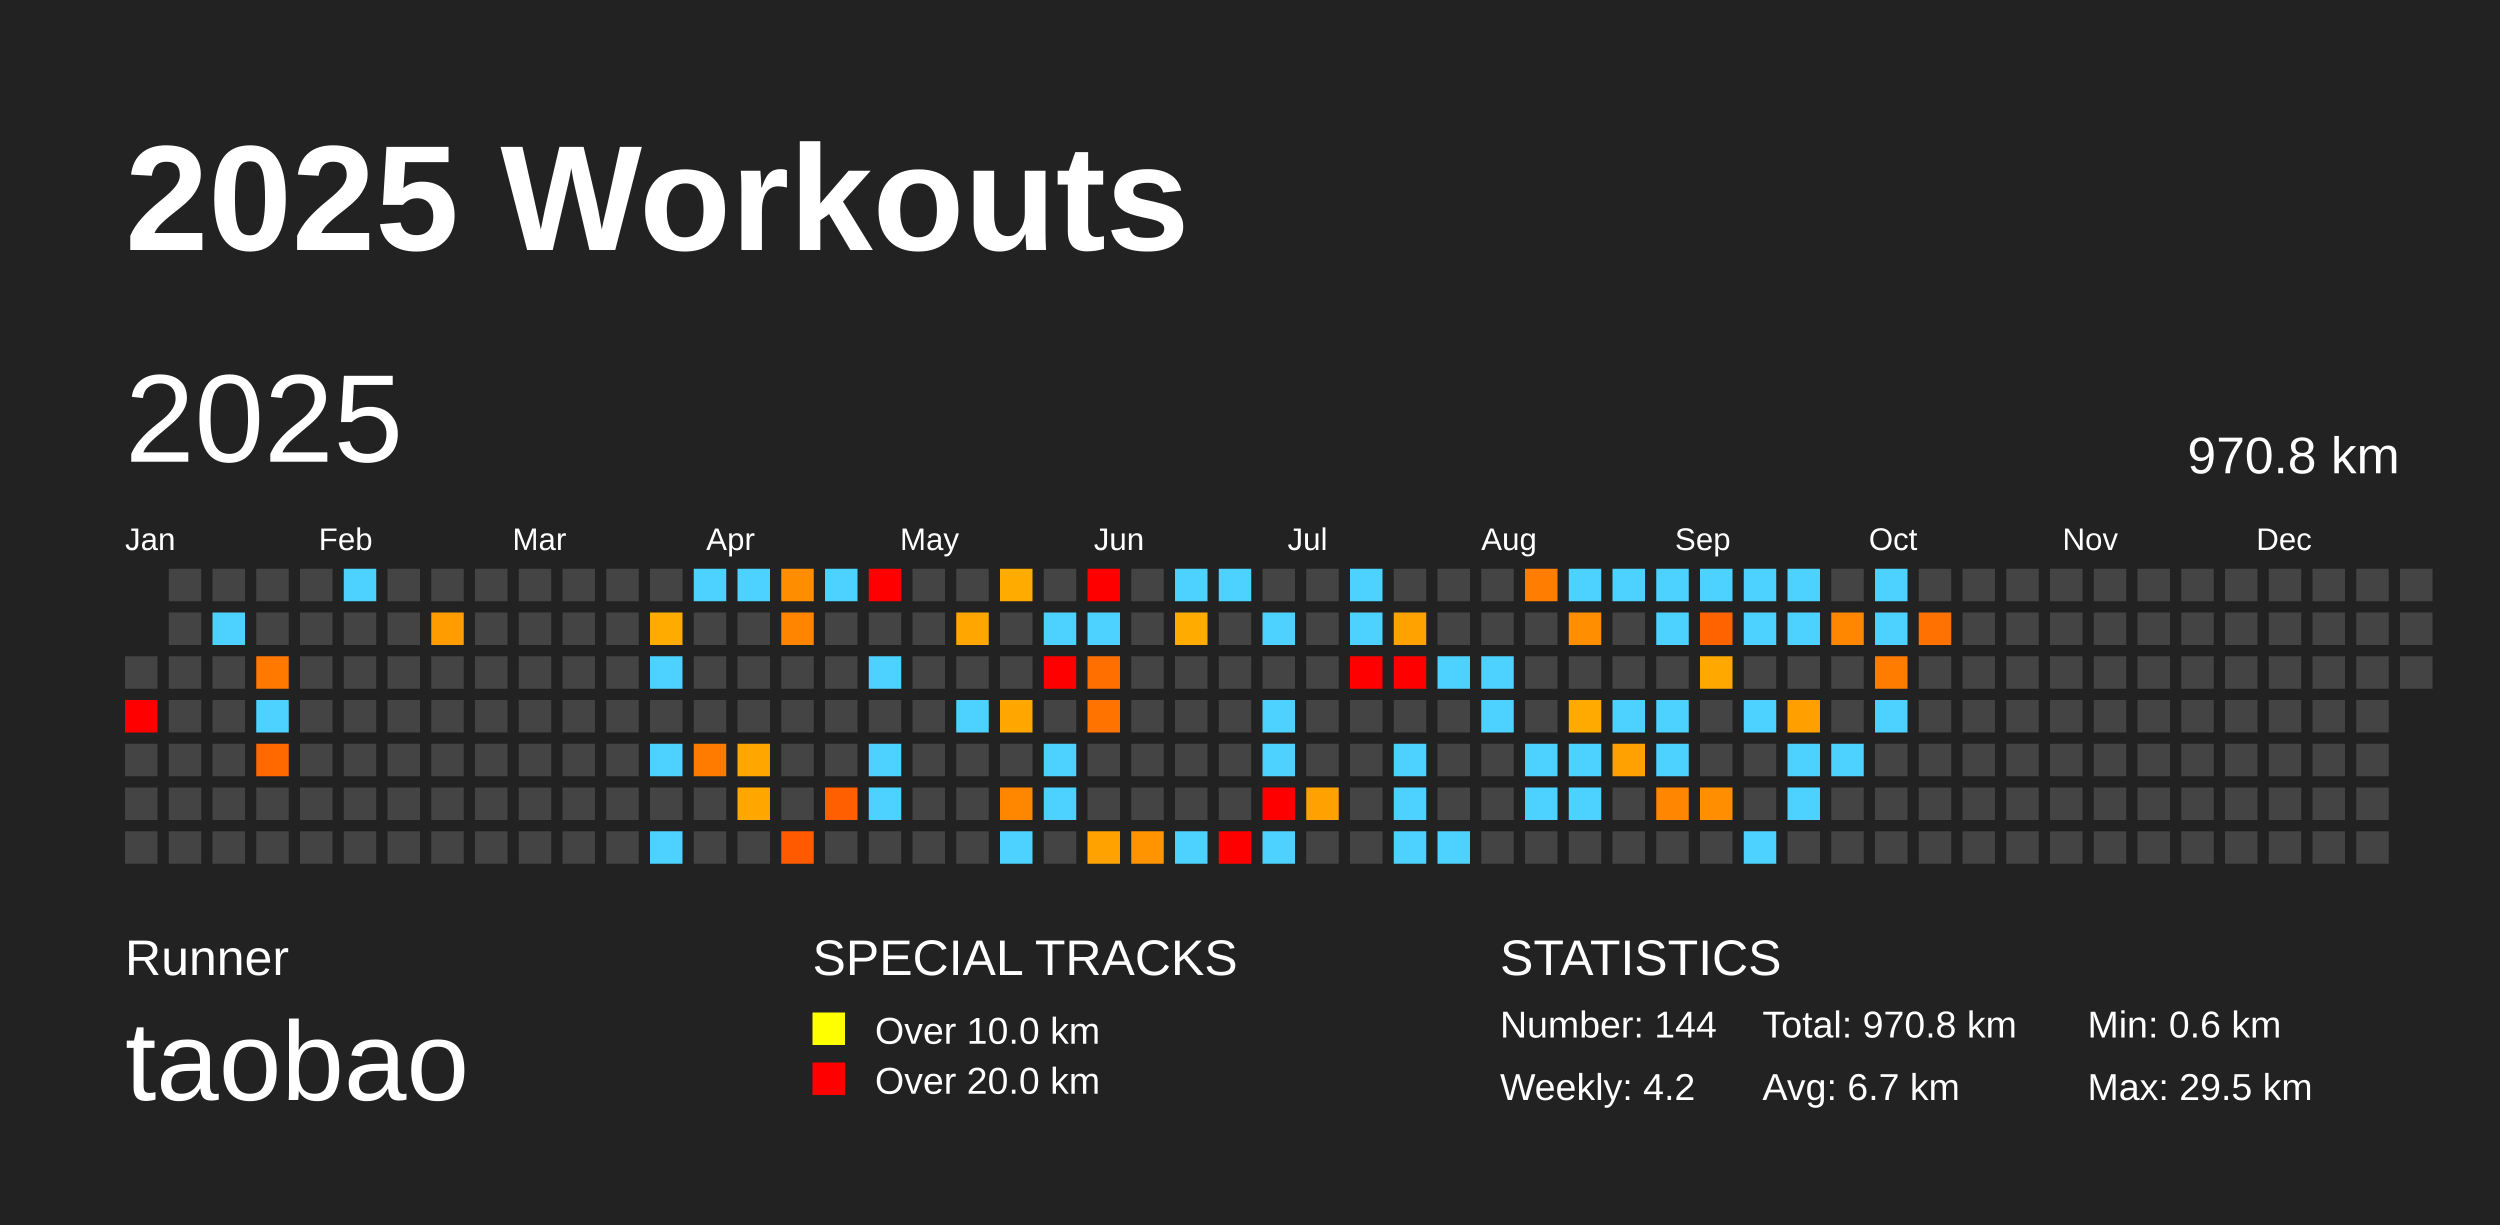
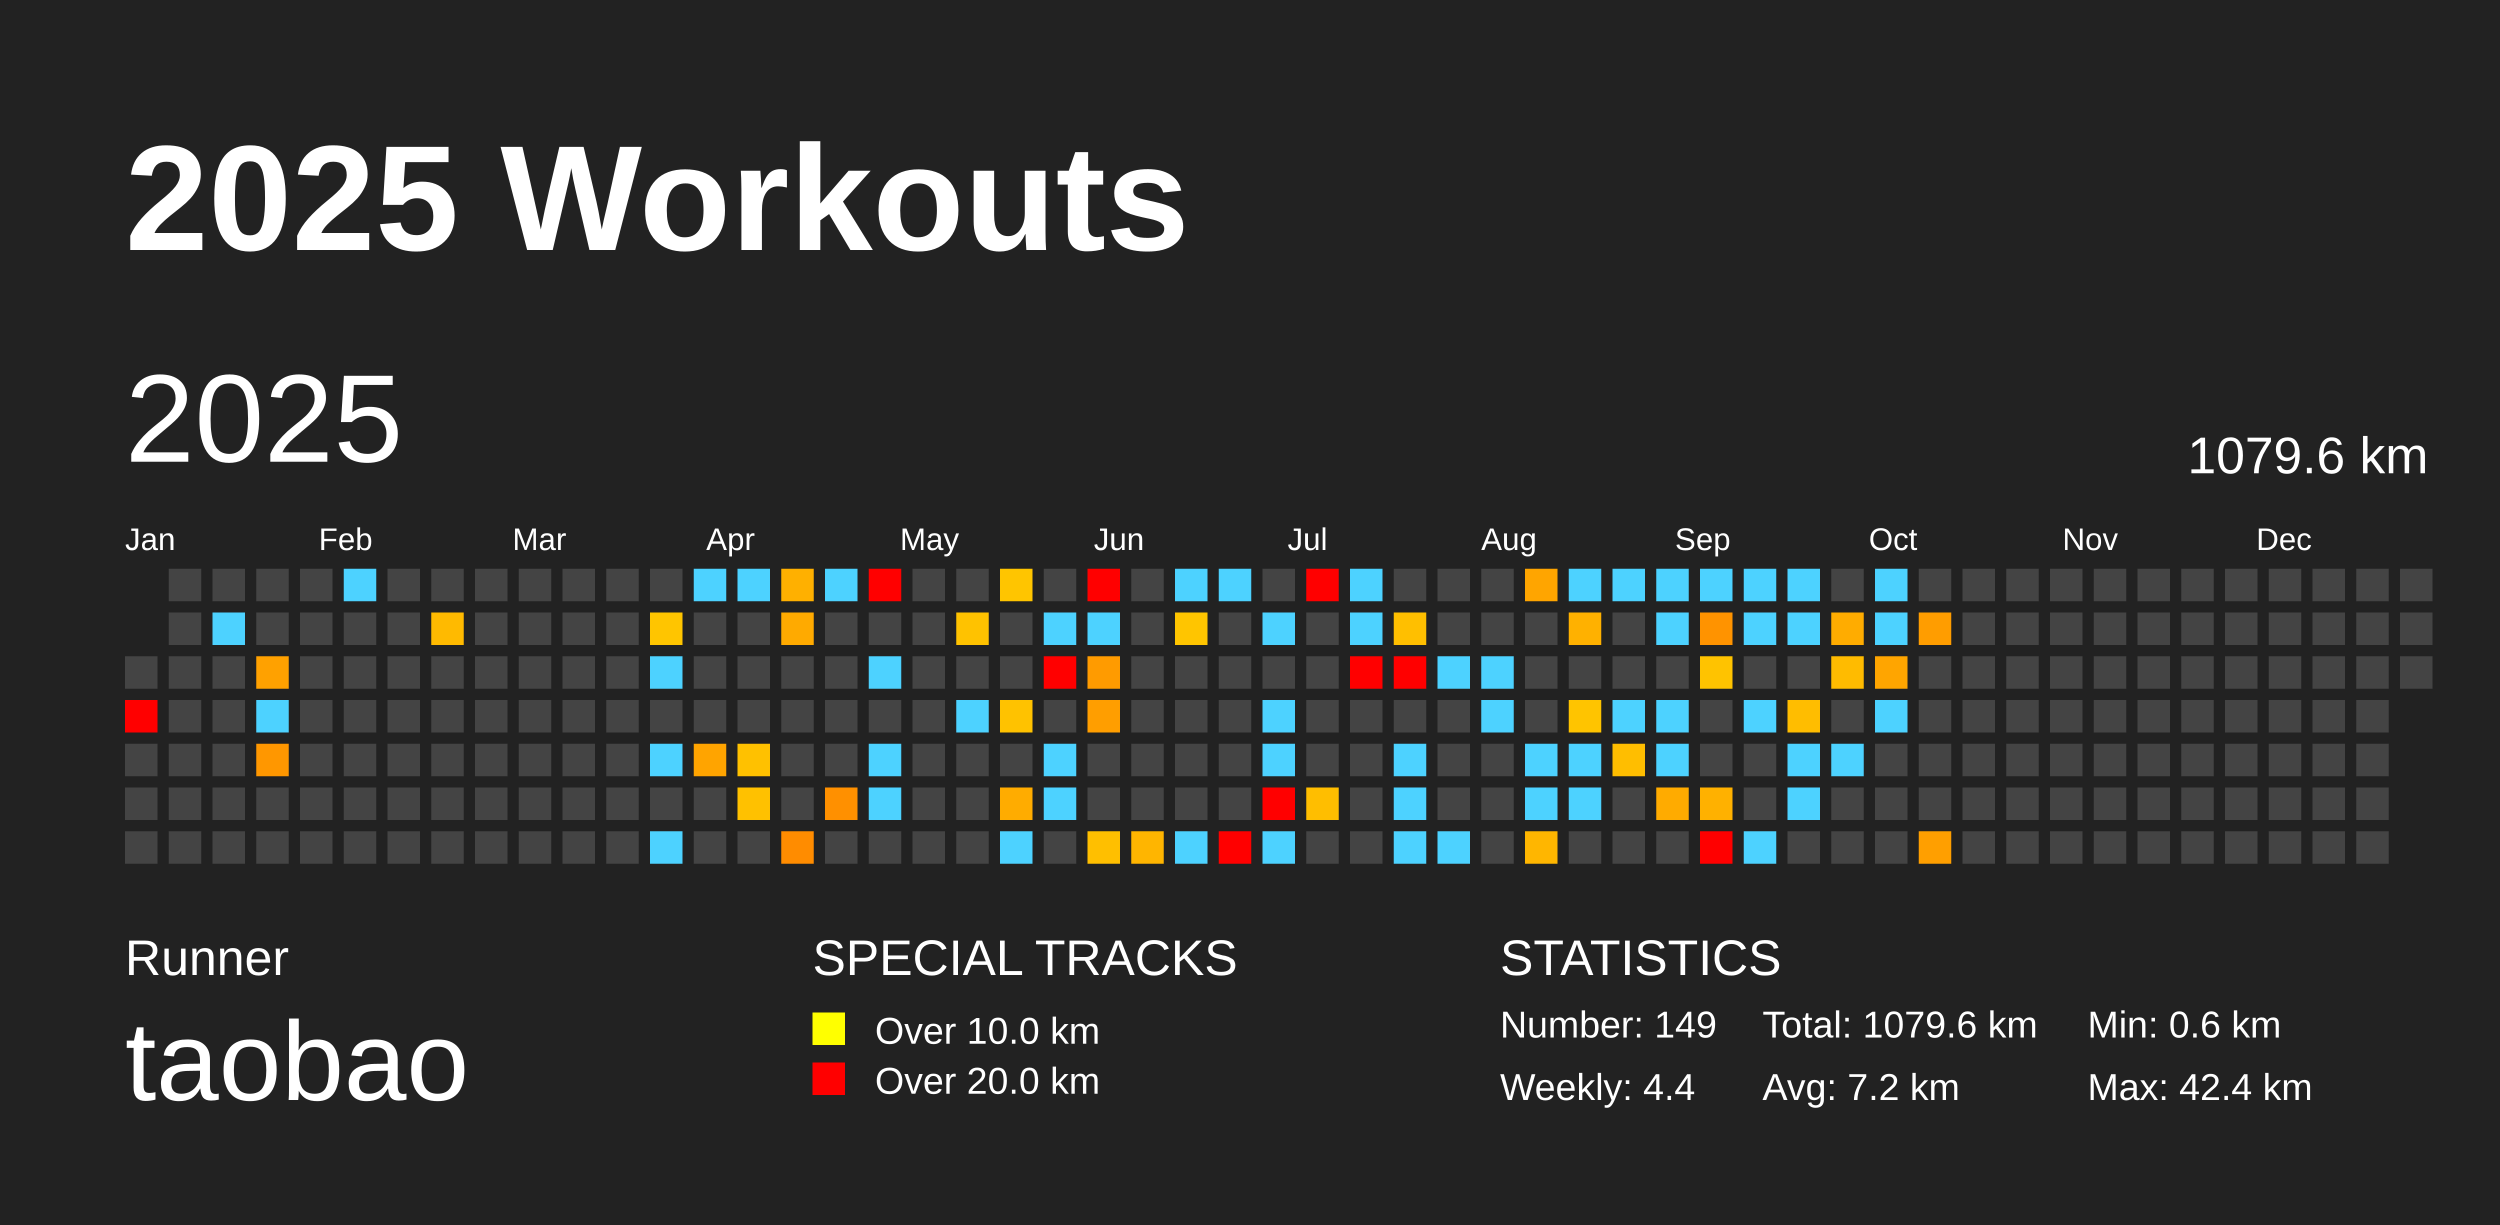
<svg xmlns="http://www.w3.org/2000/svg" baseProfile="full" height="98mm" version="1.1" viewBox="0,0,200,98" width="200mm">
  <defs />
  <rect fill="#222222" height="98" width="200" x="0" y="0" />
  <text fill="#FFFFFF" style="font-size:12px; font-family:Arial; font-weight:bold;" x="10" y="20">2025 Workouts</text>
  <text fill="#FFFFFF" style="font-size:4px; font-family:Arial" x="10" y="78">Runner</text>
  <text fill="#FFFFFF" style="font-size:9px; font-family:Arial" x="10" y="88">taobao</text>
  <text fill="#FFFFFF" style="font-size:4px; font-family:Arial" x="65" y="78">SPECIAL TRACKS</text>
  <rect fill="yellow" height="2.6" width="2.6" x="65" y="81" />
  <text fill="#FFFFFF" style="font-size:3px; font-family:Arial" x="70" y="83.5">Over 10.0 km</text>
  <rect fill="red" height="2.6" width="2.6" x="65" y="85" />
  <text fill="#FFFFFF" style="font-size:3px; font-family:Arial" x="70" y="87.5">Over 20.0 km</text>
  <text fill="#FFFFFF" style="font-size:4px; font-family:Arial" x="120" y="78">STATISTICS</text>
-   <text fill="#FFFFFF" style="font-size:3px; font-family:Arial" x="120" y="83">Number: 144</text>
-   <text fill="#FFFFFF" style="font-size:3px; font-family:Arial" x="120" y="88">Weekly: 4.2</text>
-   <text fill="#FFFFFF" style="font-size:3px; font-family:Arial" x="141" y="83">Total: 970.8 km</text>
-   <text fill="#FFFFFF" style="font-size:3px; font-family:Arial" x="141" y="88">Avg: 6.7 km</text>
+   <text fill="#FFFFFF" style="font-size:3px; font-family:Arial" x="120" y="83">Number: 149</text>
+   <text fill="#FFFFFF" style="font-size:3px; font-family:Arial" x="120" y="88">Weekly: 4.4</text>
+   <text fill="#FFFFFF" style="font-size:3px; font-family:Arial" x="141" y="83">Total: 1079.6 km</text>
+   <text fill="#FFFFFF" style="font-size:3px; font-family:Arial" x="141" y="88">Avg: 7.2 km</text>
  <text fill="#FFFFFF" style="font-size:3px; font-family:Arial" x="167" y="83">Min: 0.6 km</text>
-   <text fill="#FFFFFF" style="font-size:3px; font-family:Arial" x="167" y="88">Max: 29.5 km</text>
+   <text fill="#FFFFFF" style="font-size:3px; font-family:Arial" x="167" y="88">Max: 42.4 km</text>
  <text dominant-baseline="hanging" fill="#FFFFFF" style="font-size:10.0px; font-family:Arial;" x="10" y="30">2025</text>
-   <text dominant-baseline="hanging" fill="#FFFFFF" style="font-size:4.125px; font-family:Arial;" x="175" y="35">970.8 km</text>
+   <text dominant-baseline="hanging" fill="#FFFFFF" style="font-size:4.125px; font-family:Arial;" x="175" y="35">1079.6 km</text>
  <text fill="#FFFFFF" style="font-size:2.5px; font-family:Arial" x="10.0" y="44">Jan</text>
  <text fill="#FFFFFF" style="font-size:2.5px; font-family:Arial" x="25.5" y="44">Feb</text>
  <text fill="#FFFFFF" style="font-size:2.5px; font-family:Arial" x="41.0" y="44">Mar</text>
  <text fill="#FFFFFF" style="font-size:2.5px; font-family:Arial" x="56.5" y="44">Apr</text>
  <text fill="#FFFFFF" style="font-size:2.5px; font-family:Arial" x="72.0" y="44">May</text>
  <text fill="#FFFFFF" style="font-size:2.5px; font-family:Arial" x="87.5" y="44">Jun</text>
  <text fill="#FFFFFF" style="font-size:2.5px; font-family:Arial" x="103.0" y="44">Jul</text>
  <text fill="#FFFFFF" style="font-size:2.5px; font-family:Arial" x="118.5" y="44">Aug</text>
  <text fill="#FFFFFF" style="font-size:2.5px; font-family:Arial" x="134.0" y="44">Sep</text>
  <text fill="#FFFFFF" style="font-size:2.5px; font-family:Arial" x="149.5" y="44">Oct</text>
  <text fill="#FFFFFF" style="font-size:2.5px; font-family:Arial" x="165.0" y="44">Nov</text>
  <text fill="#FFFFFF" style="font-size:2.5px; font-family:Arial" x="180.5" y="44">Dec</text>
  <rect fill="#444444" height="2.6" width="2.6" x="10.0" y="52.5" />
  <rect fill="red" height="2.6" width="2.6" x="10.0" y="56.0" />
  <rect fill="#444444" height="2.6" width="2.6" x="10.0" y="59.5" />
  <rect fill="#444444" height="2.6" width="2.6" x="10.0" y="63.0" />
  <rect fill="#444444" height="2.6" width="2.6" x="10.0" y="66.5" />
  <rect fill="#444444" height="2.6" width="2.6" x="13.5" y="45.5" />
  <rect fill="#444444" height="2.6" width="2.6" x="13.5" y="49.0" />
  <rect fill="#444444" height="2.6" width="2.6" x="13.5" y="52.5" />
  <rect fill="#444444" height="2.6" width="2.6" x="13.5" y="56.0" />
  <rect fill="#444444" height="2.6" width="2.6" x="13.5" y="59.5" />
  <rect fill="#444444" height="2.6" width="2.6" x="13.5" y="63.0" />
  <rect fill="#444444" height="2.6" width="2.6" x="13.5" y="66.5" />
  <rect fill="#444444" height="2.6" width="2.6" x="17.0" y="45.5" />
  <rect fill="#4dd2ff" height="2.6" width="2.6" x="17.0" y="49.0" />
  <rect fill="#444444" height="2.6" width="2.6" x="17.0" y="52.5" />
  <rect fill="#444444" height="2.6" width="2.6" x="17.0" y="56.0" />
  <rect fill="#444444" height="2.6" width="2.6" x="17.0" y="59.5" />
  <rect fill="#444444" height="2.6" width="2.6" x="17.0" y="63.0" />
  <rect fill="#444444" height="2.6" width="2.6" x="17.0" y="66.5" />
  <rect fill="#444444" height="2.6" width="2.6" x="20.5" y="45.5" />
  <rect fill="#444444" height="2.6" width="2.6" x="20.5" y="49.0" />
-   <rect fill="#ff7800" height="2.6" width="2.6" x="20.5" y="52.5" />
+   <rect fill="#ffa100" height="2.6" width="2.6" x="20.5" y="52.5" />
  <rect fill="#4dd2ff" height="2.6" width="2.6" x="20.5" y="56.0" />
-   <rect fill="#ff6900" height="2.6" width="2.6" x="20.5" y="59.5" />
+   <rect fill="#ff9700" height="2.6" width="2.6" x="20.5" y="59.5" />
  <rect fill="#444444" height="2.6" width="2.6" x="20.5" y="63.0" />
  <rect fill="#444444" height="2.6" width="2.6" x="20.5" y="66.5" />
  <rect fill="#444444" height="2.6" width="2.6" x="24.0" y="45.5" />
  <rect fill="#444444" height="2.6" width="2.6" x="24.0" y="49.0" />
  <rect fill="#444444" height="2.6" width="2.6" x="24.0" y="52.5" />
  <rect fill="#444444" height="2.6" width="2.6" x="24.0" y="56.0" />
  <rect fill="#444444" height="2.6" width="2.6" x="24.0" y="59.5" />
  <rect fill="#444444" height="2.6" width="2.6" x="24.0" y="63.0" />
  <rect fill="#444444" height="2.6" width="2.6" x="24.0" y="66.5" />
  <rect fill="#4dd2ff" height="2.6" width="2.6" x="27.5" y="45.5" />
  <rect fill="#444444" height="2.6" width="2.6" x="27.5" y="49.0" />
  <rect fill="#444444" height="2.6" width="2.6" x="27.5" y="52.5" />
  <rect fill="#444444" height="2.6" width="2.6" x="27.5" y="56.0" />
  <rect fill="#444444" height="2.6" width="2.6" x="27.5" y="59.5" />
  <rect fill="#444444" height="2.6" width="2.6" x="27.5" y="63.0" />
  <rect fill="#444444" height="2.6" width="2.6" x="27.5" y="66.5" />
  <rect fill="#444444" height="2.6" width="2.6" x="31.0" y="45.5" />
  <rect fill="#444444" height="2.6" width="2.6" x="31.0" y="49.0" />
  <rect fill="#444444" height="2.6" width="2.6" x="31.0" y="52.5" />
  <rect fill="#444444" height="2.6" width="2.6" x="31.0" y="56.0" />
  <rect fill="#444444" height="2.6" width="2.6" x="31.0" y="59.5" />
  <rect fill="#444444" height="2.6" width="2.6" x="31.0" y="63.0" />
  <rect fill="#444444" height="2.6" width="2.6" x="31.0" y="66.5" />
  <rect fill="#444444" height="2.6" width="2.6" x="34.5" y="45.5" />
-   <rect fill="#ff9c00" height="2.6" width="2.6" x="34.5" y="49.0" />
+   <rect fill="#ffba00" height="2.6" width="2.6" x="34.5" y="49.0" />
  <rect fill="#444444" height="2.6" width="2.6" x="34.5" y="52.5" />
  <rect fill="#444444" height="2.6" width="2.6" x="34.5" y="56.0" />
  <rect fill="#444444" height="2.6" width="2.6" x="34.5" y="59.5" />
  <rect fill="#444444" height="2.6" width="2.6" x="34.5" y="63.0" />
  <rect fill="#444444" height="2.6" width="2.6" x="34.5" y="66.5" />
  <rect fill="#444444" height="2.6" width="2.6" x="38.0" y="45.5" />
  <rect fill="#444444" height="2.6" width="2.6" x="38.0" y="49.0" />
  <rect fill="#444444" height="2.6" width="2.6" x="38.0" y="52.5" />
  <rect fill="#444444" height="2.6" width="2.6" x="38.0" y="56.0" />
  <rect fill="#444444" height="2.6" width="2.6" x="38.0" y="59.5" />
  <rect fill="#444444" height="2.6" width="2.6" x="38.0" y="63.0" />
  <rect fill="#444444" height="2.6" width="2.6" x="38.0" y="66.5" />
  <rect fill="#444444" height="2.6" width="2.6" x="41.5" y="45.5" />
  <rect fill="#444444" height="2.6" width="2.6" x="41.5" y="49.0" />
  <rect fill="#444444" height="2.6" width="2.6" x="41.5" y="52.5" />
  <rect fill="#444444" height="2.6" width="2.6" x="41.5" y="56.0" />
  <rect fill="#444444" height="2.6" width="2.6" x="41.5" y="59.5" />
  <rect fill="#444444" height="2.6" width="2.6" x="41.5" y="63.0" />
  <rect fill="#444444" height="2.6" width="2.6" x="41.5" y="66.5" />
  <rect fill="#444444" height="2.6" width="2.6" x="45.0" y="45.5" />
  <rect fill="#444444" height="2.6" width="2.6" x="45.0" y="49.0" />
  <rect fill="#444444" height="2.6" width="2.6" x="45.0" y="52.5" />
  <rect fill="#444444" height="2.6" width="2.6" x="45.0" y="56.0" />
  <rect fill="#444444" height="2.6" width="2.6" x="45.0" y="59.5" />
  <rect fill="#444444" height="2.6" width="2.6" x="45.0" y="63.0" />
  <rect fill="#444444" height="2.6" width="2.6" x="45.0" y="66.5" />
  <rect fill="#444444" height="2.6" width="2.6" x="48.5" y="45.5" />
  <rect fill="#444444" height="2.6" width="2.6" x="48.5" y="49.0" />
  <rect fill="#444444" height="2.6" width="2.6" x="48.5" y="52.5" />
  <rect fill="#444444" height="2.6" width="2.6" x="48.5" y="56.0" />
  <rect fill="#444444" height="2.6" width="2.6" x="48.5" y="59.5" />
  <rect fill="#444444" height="2.6" width="2.6" x="48.5" y="63.0" />
  <rect fill="#444444" height="2.6" width="2.6" x="48.5" y="66.5" />
  <rect fill="#444444" height="2.6" width="2.6" x="52.0" y="45.5" />
-   <rect fill="#ffab00" height="2.6" width="2.6" x="52.0" y="49.0" />
+   <rect fill="#ffc500" height="2.6" width="2.6" x="52.0" y="49.0" />
  <rect fill="#4dd2ff" height="2.6" width="2.6" x="52.0" y="52.5" />
  <rect fill="#444444" height="2.6" width="2.6" x="52.0" y="56.0" />
  <rect fill="#4dd2ff" height="2.6" width="2.6" x="52.0" y="59.5" />
  <rect fill="#444444" height="2.6" width="2.6" x="52.0" y="63.0" />
  <rect fill="#4dd2ff" height="2.6" width="2.6" x="52.0" y="66.5" />
  <rect fill="#4dd2ff" height="2.6" width="2.6" x="55.5" y="45.5" />
  <rect fill="#444444" height="2.6" width="2.6" x="55.5" y="49.0" />
  <rect fill="#444444" height="2.6" width="2.6" x="55.5" y="52.5" />
  <rect fill="#444444" height="2.6" width="2.6" x="55.5" y="56.0" />
-   <rect fill="#ff7b00" height="2.6" width="2.6" x="55.5" y="59.5" />
+   <rect fill="#ffa400" height="2.6" width="2.6" x="55.5" y="59.5" />
  <rect fill="#444444" height="2.6" width="2.6" x="55.5" y="63.0" />
  <rect fill="#444444" height="2.6" width="2.6" x="55.5" y="66.5" />
  <rect fill="#4dd2ff" height="2.6" width="2.6" x="59.0" y="45.5" />
  <rect fill="#444444" height="2.6" width="2.6" x="59.0" y="49.0" />
  <rect fill="#444444" height="2.6" width="2.6" x="59.0" y="52.5" />
  <rect fill="#444444" height="2.6" width="2.6" x="59.0" y="56.0" />
-   <rect fill="#ffa600" height="2.6" width="2.6" x="59.0" y="59.5" />
-   <rect fill="#ffa600" height="2.6" width="2.6" x="59.0" y="63.0" />
+   <rect fill="#ffc100" height="2.6" width="2.6" x="59.0" y="59.5" />
+   <rect fill="#ffc100" height="2.6" width="2.6" x="59.0" y="63.0" />
  <rect fill="#444444" height="2.6" width="2.6" x="59.0" y="66.5" />
-   <rect fill="#ff8d00" height="2.6" width="2.6" x="62.5" y="45.5" />
-   <rect fill="#ff8500" height="2.6" width="2.6" x="62.5" y="49.0" />
+   <rect fill="#ffb000" height="2.6" width="2.6" x="62.5" y="45.5" />
+   <rect fill="#ffaa00" height="2.6" width="2.6" x="62.5" y="49.0" />
  <rect fill="#444444" height="2.6" width="2.6" x="62.5" y="52.5" />
  <rect fill="#444444" height="2.6" width="2.6" x="62.5" y="56.0" />
  <rect fill="#444444" height="2.6" width="2.6" x="62.5" y="59.5" />
  <rect fill="#444444" height="2.6" width="2.6" x="62.5" y="63.0" />
-   <rect fill="#ff5a00" height="2.6" width="2.6" x="62.5" y="66.5" />
+   <rect fill="#ff8c00" height="2.6" width="2.6" x="62.5" y="66.5" />
  <rect fill="#4dd2ff" height="2.6" width="2.6" x="66.0" y="45.5" />
  <rect fill="#444444" height="2.6" width="2.6" x="66.0" y="49.0" />
  <rect fill="#444444" height="2.6" width="2.6" x="66.0" y="52.5" />
  <rect fill="#444444" height="2.6" width="2.6" x="66.0" y="56.0" />
  <rect fill="#444444" height="2.6" width="2.6" x="66.0" y="59.5" />
-   <rect fill="#ff5f00" height="2.6" width="2.6" x="66.0" y="63.0" />
+   <rect fill="#ff9000" height="2.6" width="2.6" x="66.0" y="63.0" />
  <rect fill="#444444" height="2.6" width="2.6" x="66.0" y="66.5" />
  <rect fill="red" height="2.6" width="2.6" x="69.5" y="45.5" />
  <rect fill="#444444" height="2.6" width="2.6" x="69.5" y="49.0" />
  <rect fill="#4dd2ff" height="2.6" width="2.6" x="69.5" y="52.5" />
  <rect fill="#444444" height="2.6" width="2.6" x="69.5" y="56.0" />
  <rect fill="#4dd2ff" height="2.6" width="2.6" x="69.5" y="59.5" />
  <rect fill="#4dd2ff" height="2.6" width="2.6" x="69.5" y="63.0" />
  <rect fill="#444444" height="2.6" width="2.6" x="69.5" y="66.5" />
  <rect fill="#444444" height="2.6" width="2.6" x="73.0" y="45.5" />
  <rect fill="#444444" height="2.6" width="2.6" x="73.0" y="49.0" />
  <rect fill="#444444" height="2.6" width="2.6" x="73.0" y="52.5" />
  <rect fill="#444444" height="2.6" width="2.6" x="73.0" y="56.0" />
  <rect fill="#444444" height="2.6" width="2.6" x="73.0" y="59.5" />
  <rect fill="#444444" height="2.6" width="2.6" x="73.0" y="63.0" />
  <rect fill="#444444" height="2.6" width="2.6" x="73.0" y="66.5" />
  <rect fill="#444444" height="2.6" width="2.6" x="76.5" y="45.5" />
-   <rect fill="#ffa700" height="2.6" width="2.6" x="76.5" y="49.0" />
+   <rect fill="#ffc200" height="2.6" width="2.6" x="76.5" y="49.0" />
  <rect fill="#444444" height="2.6" width="2.6" x="76.5" y="52.5" />
  <rect fill="#4dd2ff" height="2.6" width="2.6" x="76.5" y="56.0" />
  <rect fill="#444444" height="2.6" width="2.6" x="76.5" y="59.5" />
  <rect fill="#444444" height="2.6" width="2.6" x="76.5" y="63.0" />
  <rect fill="#444444" height="2.6" width="2.6" x="76.5" y="66.5" />
-   <rect fill="#ffab00" height="2.6" width="2.6" x="80.0" y="45.5" />
+   <rect fill="#ffc500" height="2.6" width="2.6" x="80.0" y="45.5" />
  <rect fill="#444444" height="2.6" width="2.6" x="80.0" y="49.0" />
  <rect fill="#444444" height="2.6" width="2.6" x="80.0" y="52.5" />
-   <rect fill="#ffa700" height="2.6" width="2.6" x="80.0" y="56.0" />
+   <rect fill="#ffc200" height="2.6" width="2.6" x="80.0" y="56.0" />
  <rect fill="#444444" height="2.6" width="2.6" x="80.0" y="59.5" />
-   <rect fill="#ff8700" height="2.6" width="2.6" x="80.0" y="63.0" />
+   <rect fill="#ffac00" height="2.6" width="2.6" x="80.0" y="63.0" />
  <rect fill="#4dd2ff" height="2.6" width="2.6" x="80.0" y="66.5" />
  <rect fill="#444444" height="2.6" width="2.6" x="83.5" y="45.5" />
  <rect fill="#4dd2ff" height="2.6" width="2.6" x="83.5" y="49.0" />
  <rect fill="red" height="2.6" width="2.6" x="83.5" y="52.5" />
  <rect fill="#444444" height="2.6" width="2.6" x="83.5" y="56.0" />
  <rect fill="#4dd2ff" height="2.6" width="2.6" x="83.5" y="59.5" />
  <rect fill="#4dd2ff" height="2.6" width="2.6" x="83.5" y="63.0" />
  <rect fill="#444444" height="2.6" width="2.6" x="83.5" y="66.5" />
  <rect fill="red" height="2.6" width="2.6" x="87.0" y="45.5" />
  <rect fill="#4dd2ff" height="2.6" width="2.6" x="87.0" y="49.0" />
-   <rect fill="#ff6f00" height="2.6" width="2.6" x="87.0" y="52.5" />
-   <rect fill="#ff7300" height="2.6" width="2.6" x="87.0" y="56.0" />
+   <rect fill="#ff9b00" height="2.6" width="2.6" x="87.0" y="52.5" />
+   <rect fill="#ff9e00" height="2.6" width="2.6" x="87.0" y="56.0" />
  <rect fill="#444444" height="2.6" width="2.6" x="87.0" y="59.5" />
  <rect fill="#444444" height="2.6" width="2.6" x="87.0" y="63.0" />
-   <rect fill="#ffa200" height="2.6" width="2.6" x="87.0" y="66.5" />
+   <rect fill="#ffbf00" height="2.6" width="2.6" x="87.0" y="66.5" />
  <rect fill="#444444" height="2.6" width="2.6" x="90.5" y="45.5" />
  <rect fill="#444444" height="2.6" width="2.6" x="90.5" y="49.0" />
  <rect fill="#444444" height="2.6" width="2.6" x="90.5" y="52.5" />
  <rect fill="#444444" height="2.6" width="2.6" x="90.5" y="56.0" />
  <rect fill="#444444" height="2.6" width="2.6" x="90.5" y="59.5" />
  <rect fill="#444444" height="2.6" width="2.6" x="90.5" y="63.0" />
-   <rect fill="#ff9400" height="2.6" width="2.6" x="90.5" y="66.5" />
+   <rect fill="#ffb500" height="2.6" width="2.6" x="90.5" y="66.5" />
  <rect fill="#4dd2ff" height="2.6" width="2.6" x="94.0" y="45.5" />
-   <rect fill="#ffab00" height="2.6" width="2.6" x="94.0" y="49.0" />
+   <rect fill="#ffc500" height="2.6" width="2.6" x="94.0" y="49.0" />
  <rect fill="#444444" height="2.6" width="2.6" x="94.0" y="52.5" />
  <rect fill="#444444" height="2.6" width="2.6" x="94.0" y="56.0" />
  <rect fill="#444444" height="2.6" width="2.6" x="94.0" y="59.5" />
  <rect fill="#444444" height="2.6" width="2.6" x="94.0" y="63.0" />
  <rect fill="#4dd2ff" height="2.6" width="2.6" x="94.0" y="66.5" />
  <rect fill="#4dd2ff" height="2.6" width="2.6" x="97.5" y="45.5" />
  <rect fill="#444444" height="2.6" width="2.6" x="97.5" y="49.0" />
  <rect fill="#444444" height="2.6" width="2.6" x="97.5" y="52.5" />
  <rect fill="#444444" height="2.6" width="2.6" x="97.5" y="56.0" />
  <rect fill="#444444" height="2.6" width="2.6" x="97.5" y="59.5" />
  <rect fill="#444444" height="2.6" width="2.6" x="97.5" y="63.0" />
  <rect fill="red" height="2.6" width="2.6" x="97.5" y="66.5" />
  <rect fill="#444444" height="2.6" width="2.6" x="101.0" y="45.5" />
  <rect fill="#4dd2ff" height="2.6" width="2.6" x="101.0" y="49.0" />
  <rect fill="#444444" height="2.6" width="2.6" x="101.0" y="52.5" />
  <rect fill="#4dd2ff" height="2.6" width="2.6" x="101.0" y="56.0" />
  <rect fill="#4dd2ff" height="2.6" width="2.6" x="101.0" y="59.5" />
  <rect fill="red" height="2.6" width="2.6" x="101.0" y="63.0" />
  <rect fill="#4dd2ff" height="2.6" width="2.6" x="101.0" y="66.5" />
-   <rect fill="#444444" height="2.6" width="2.6" x="104.5" y="45.5" />
+   <rect fill="red" height="2.6" width="2.6" x="104.5" y="45.5" />
  <rect fill="#444444" height="2.6" width="2.6" x="104.5" y="49.0" />
  <rect fill="#444444" height="2.6" width="2.6" x="104.5" y="52.5" />
  <rect fill="#444444" height="2.6" width="2.6" x="104.5" y="56.0" />
  <rect fill="#444444" height="2.6" width="2.6" x="104.5" y="59.5" />
-   <rect fill="#ffa100" height="2.6" width="2.6" x="104.5" y="63.0" />
+   <rect fill="#ffbe00" height="2.6" width="2.6" x="104.5" y="63.0" />
  <rect fill="#444444" height="2.6" width="2.6" x="104.5" y="66.5" />
  <rect fill="#4dd2ff" height="2.6" width="2.6" x="108.0" y="45.5" />
  <rect fill="#4dd2ff" height="2.6" width="2.6" x="108.0" y="49.0" />
  <rect fill="red" height="2.6" width="2.6" x="108.0" y="52.5" />
  <rect fill="#444444" height="2.6" width="2.6" x="108.0" y="56.0" />
  <rect fill="#444444" height="2.6" width="2.6" x="108.0" y="59.5" />
  <rect fill="#444444" height="2.6" width="2.6" x="108.0" y="63.0" />
  <rect fill="#444444" height="2.6" width="2.6" x="108.0" y="66.5" />
  <rect fill="#444444" height="2.6" width="2.6" x="111.5" y="45.5" />
-   <rect fill="#ffa200" height="2.6" width="2.6" x="111.5" y="49.0" />
+   <rect fill="#ffbf00" height="2.6" width="2.6" x="111.5" y="49.0" />
  <rect fill="red" height="2.6" width="2.6" x="111.5" y="52.5" />
  <rect fill="#444444" height="2.6" width="2.6" x="111.5" y="56.0" />
  <rect fill="#4dd2ff" height="2.6" width="2.6" x="111.5" y="59.5" />
  <rect fill="#4dd2ff" height="2.6" width="2.6" x="111.5" y="63.0" />
  <rect fill="#4dd2ff" height="2.6" width="2.6" x="111.5" y="66.5" />
  <rect fill="#444444" height="2.6" width="2.6" x="115.0" y="45.5" />
  <rect fill="#444444" height="2.6" width="2.6" x="115.0" y="49.0" />
  <rect fill="#4dd2ff" height="2.6" width="2.6" x="115.0" y="52.5" />
  <rect fill="#444444" height="2.6" width="2.6" x="115.0" y="56.0" />
  <rect fill="#444444" height="2.6" width="2.6" x="115.0" y="59.5" />
  <rect fill="#444444" height="2.6" width="2.6" x="115.0" y="63.0" />
  <rect fill="#4dd2ff" height="2.6" width="2.6" x="115.0" y="66.5" />
  <rect fill="#444444" height="2.6" width="2.6" x="118.5" y="45.5" />
  <rect fill="#444444" height="2.6" width="2.6" x="118.5" y="49.0" />
  <rect fill="#4dd2ff" height="2.6" width="2.6" x="118.5" y="52.5" />
  <rect fill="#4dd2ff" height="2.6" width="2.6" x="118.5" y="56.0" />
  <rect fill="#444444" height="2.6" width="2.6" x="118.5" y="59.5" />
  <rect fill="#444444" height="2.6" width="2.6" x="118.5" y="63.0" />
  <rect fill="#444444" height="2.6" width="2.6" x="118.5" y="66.5" />
-   <rect fill="#ff7d00" height="2.6" width="2.6" x="122.0" y="45.5" />
+   <rect fill="#ffa500" height="2.6" width="2.6" x="122.0" y="45.5" />
  <rect fill="#444444" height="2.6" width="2.6" x="122.0" y="49.0" />
  <rect fill="#444444" height="2.6" width="2.6" x="122.0" y="52.5" />
  <rect fill="#444444" height="2.6" width="2.6" x="122.0" y="56.0" />
  <rect fill="#4dd2ff" height="2.6" width="2.6" x="122.0" y="59.5" />
  <rect fill="#4dd2ff" height="2.6" width="2.6" x="122.0" y="63.0" />
-   <rect fill="#444444" height="2.6" width="2.6" x="122.0" y="66.5" />
+   <rect fill="#ffb600" height="2.6" width="2.6" x="122.0" y="66.5" />
  <rect fill="#4dd2ff" height="2.6" width="2.6" x="125.5" y="45.5" />
-   <rect fill="#ff8f00" height="2.6" width="2.6" x="125.5" y="49.0" />
+   <rect fill="#ffb100" height="2.6" width="2.6" x="125.5" y="49.0" />
  <rect fill="#444444" height="2.6" width="2.6" x="125.5" y="52.5" />
-   <rect fill="#ffaa00" height="2.6" width="2.6" x="125.5" y="56.0" />
+   <rect fill="#ffc400" height="2.6" width="2.6" x="125.5" y="56.0" />
  <rect fill="#4dd2ff" height="2.6" width="2.6" x="125.5" y="59.5" />
  <rect fill="#4dd2ff" height="2.6" width="2.6" x="125.5" y="63.0" />
  <rect fill="#444444" height="2.6" width="2.6" x="125.5" y="66.5" />
  <rect fill="#4dd2ff" height="2.6" width="2.6" x="129.0" y="45.5" />
  <rect fill="#444444" height="2.6" width="2.6" x="129.0" y="49.0" />
  <rect fill="#444444" height="2.6" width="2.6" x="129.0" y="52.5" />
  <rect fill="#4dd2ff" height="2.6" width="2.6" x="129.0" y="56.0" />
-   <rect fill="#ffa100" height="2.6" width="2.6" x="129.0" y="59.5" />
+   <rect fill="#ffbe00" height="2.6" width="2.6" x="129.0" y="59.5" />
  <rect fill="#444444" height="2.6" width="2.6" x="129.0" y="63.0" />
  <rect fill="#444444" height="2.6" width="2.6" x="129.0" y="66.5" />
  <rect fill="#4dd2ff" height="2.6" width="2.6" x="132.5" y="45.5" />
  <rect fill="#4dd2ff" height="2.6" width="2.6" x="132.5" y="49.0" />
  <rect fill="#444444" height="2.6" width="2.6" x="132.5" y="52.5" />
  <rect fill="#4dd2ff" height="2.6" width="2.6" x="132.5" y="56.0" />
  <rect fill="#4dd2ff" height="2.6" width="2.6" x="132.5" y="59.5" />
-   <rect fill="#ff8600" height="2.6" width="2.6" x="132.5" y="63.0" />
+   <rect fill="#ffab00" height="2.6" width="2.6" x="132.5" y="63.0" />
  <rect fill="#444444" height="2.6" width="2.6" x="132.5" y="66.5" />
  <rect fill="#4dd2ff" height="2.6" width="2.6" x="136.0" y="45.5" />
-   <rect fill="#ff6300" height="2.6" width="2.6" x="136.0" y="49.0" />
-   <rect fill="#ffa800" height="2.6" width="2.6" x="136.0" y="52.5" />
+   <rect fill="#ff9300" height="2.6" width="2.6" x="136.0" y="49.0" />
+   <rect fill="#ffc300" height="2.6" width="2.6" x="136.0" y="52.5" />
  <rect fill="#444444" height="2.6" width="2.6" x="136.0" y="56.0" />
  <rect fill="#444444" height="2.6" width="2.6" x="136.0" y="59.5" />
-   <rect fill="#ff8e00" height="2.6" width="2.6" x="136.0" y="63.0" />
-   <rect fill="#444444" height="2.6" width="2.6" x="136.0" y="66.5" />
+   <rect fill="#ffb100" height="2.6" width="2.6" x="136.0" y="63.0" />
+   <rect fill="red" height="2.6" width="2.6" x="136.0" y="66.5" />
  <rect fill="#4dd2ff" height="2.6" width="2.6" x="139.5" y="45.5" />
  <rect fill="#4dd2ff" height="2.6" width="2.6" x="139.5" y="49.0" />
  <rect fill="#444444" height="2.6" width="2.6" x="139.5" y="52.5" />
  <rect fill="#4dd2ff" height="2.6" width="2.6" x="139.5" y="56.0" />
  <rect fill="#444444" height="2.6" width="2.6" x="139.5" y="59.5" />
  <rect fill="#444444" height="2.6" width="2.6" x="139.5" y="63.0" />
  <rect fill="#4dd2ff" height="2.6" width="2.6" x="139.5" y="66.5" />
  <rect fill="#4dd2ff" height="2.6" width="2.6" x="143.0" y="45.5" />
  <rect fill="#4dd2ff" height="2.6" width="2.6" x="143.0" y="49.0" />
  <rect fill="#444444" height="2.6" width="2.6" x="143.0" y="52.5" />
-   <rect fill="#ffa000" height="2.6" width="2.6" x="143.0" y="56.0" />
+   <rect fill="#ffbd00" height="2.6" width="2.6" x="143.0" y="56.0" />
  <rect fill="#4dd2ff" height="2.6" width="2.6" x="143.0" y="59.5" />
  <rect fill="#4dd2ff" height="2.6" width="2.6" x="143.0" y="63.0" />
  <rect fill="#444444" height="2.6" width="2.6" x="143.0" y="66.5" />
  <rect fill="#444444" height="2.6" width="2.6" x="146.5" y="45.5" />
-   <rect fill="#ff8700" height="2.6" width="2.6" x="146.5" y="49.0" />
-   <rect fill="#444444" height="2.6" width="2.6" x="146.5" y="52.5" />
+   <rect fill="#ffac00" height="2.6" width="2.6" x="146.5" y="49.0" />
+   <rect fill="#ffbb00" height="2.6" width="2.6" x="146.5" y="52.5" />
  <rect fill="#444444" height="2.6" width="2.6" x="146.5" y="56.0" />
  <rect fill="#4dd2ff" height="2.6" width="2.6" x="146.5" y="59.5" />
  <rect fill="#444444" height="2.6" width="2.6" x="146.5" y="63.0" />
  <rect fill="#444444" height="2.6" width="2.6" x="146.5" y="66.5" />
  <rect fill="#4dd2ff" height="2.6" width="2.6" x="150.0" y="45.5" />
  <rect fill="#4dd2ff" height="2.6" width="2.6" x="150.0" y="49.0" />
-   <rect fill="#ff7c00" height="2.6" width="2.6" x="150.0" y="52.5" />
+   <rect fill="#ffa500" height="2.6" width="2.6" x="150.0" y="52.5" />
  <rect fill="#4dd2ff" height="2.6" width="2.6" x="150.0" y="56.0" />
  <rect fill="#444444" height="2.6" width="2.6" x="150.0" y="59.5" />
  <rect fill="#444444" height="2.6" width="2.6" x="150.0" y="63.0" />
  <rect fill="#444444" height="2.6" width="2.6" x="150.0" y="66.5" />
  <rect fill="#444444" height="2.6" width="2.6" x="153.5" y="45.5" />
-   <rect fill="#ff7100" height="2.6" width="2.6" x="153.5" y="49.0" />
+   <rect fill="#ff9d00" height="2.6" width="2.6" x="153.5" y="49.0" />
  <rect fill="#444444" height="2.6" width="2.6" x="153.5" y="52.5" />
  <rect fill="#444444" height="2.6" width="2.6" x="153.5" y="56.0" />
  <rect fill="#444444" height="2.6" width="2.6" x="153.5" y="59.5" />
  <rect fill="#444444" height="2.6" width="2.6" x="153.5" y="63.0" />
-   <rect fill="#444444" height="2.6" width="2.6" x="153.5" y="66.5" />
+   <rect fill="#ff9f00" height="2.6" width="2.6" x="153.5" y="66.5" />
  <rect fill="#444444" height="2.6" width="2.6" x="157.0" y="45.5" />
  <rect fill="#444444" height="2.6" width="2.6" x="157.0" y="49.0" />
  <rect fill="#444444" height="2.6" width="2.6" x="157.0" y="52.5" />
  <rect fill="#444444" height="2.6" width="2.6" x="157.0" y="56.0" />
  <rect fill="#444444" height="2.6" width="2.6" x="157.0" y="59.5" />
  <rect fill="#444444" height="2.6" width="2.6" x="157.0" y="63.0" />
  <rect fill="#444444" height="2.6" width="2.6" x="157.0" y="66.5" />
  <rect fill="#444444" height="2.6" width="2.6" x="160.5" y="45.5" />
  <rect fill="#444444" height="2.6" width="2.6" x="160.5" y="49.0" />
  <rect fill="#444444" height="2.6" width="2.6" x="160.5" y="52.5" />
  <rect fill="#444444" height="2.6" width="2.6" x="160.5" y="56.0" />
  <rect fill="#444444" height="2.6" width="2.6" x="160.5" y="59.5" />
  <rect fill="#444444" height="2.6" width="2.6" x="160.5" y="63.0" />
  <rect fill="#444444" height="2.6" width="2.6" x="160.5" y="66.5" />
  <rect fill="#444444" height="2.6" width="2.6" x="164.0" y="45.5" />
  <rect fill="#444444" height="2.6" width="2.6" x="164.0" y="49.0" />
  <rect fill="#444444" height="2.6" width="2.6" x="164.0" y="52.5" />
  <rect fill="#444444" height="2.6" width="2.6" x="164.0" y="56.0" />
  <rect fill="#444444" height="2.6" width="2.6" x="164.0" y="59.5" />
  <rect fill="#444444" height="2.6" width="2.6" x="164.0" y="63.0" />
  <rect fill="#444444" height="2.6" width="2.6" x="164.0" y="66.5" />
  <rect fill="#444444" height="2.6" width="2.6" x="167.5" y="45.5" />
  <rect fill="#444444" height="2.6" width="2.6" x="167.5" y="49.0" />
  <rect fill="#444444" height="2.6" width="2.6" x="167.5" y="52.5" />
  <rect fill="#444444" height="2.6" width="2.6" x="167.5" y="56.0" />
  <rect fill="#444444" height="2.6" width="2.6" x="167.5" y="59.5" />
  <rect fill="#444444" height="2.6" width="2.6" x="167.5" y="63.0" />
  <rect fill="#444444" height="2.6" width="2.6" x="167.5" y="66.5" />
  <rect fill="#444444" height="2.6" width="2.6" x="171.0" y="45.5" />
  <rect fill="#444444" height="2.6" width="2.6" x="171.0" y="49.0" />
  <rect fill="#444444" height="2.6" width="2.6" x="171.0" y="52.5" />
  <rect fill="#444444" height="2.6" width="2.6" x="171.0" y="56.0" />
  <rect fill="#444444" height="2.6" width="2.6" x="171.0" y="59.5" />
  <rect fill="#444444" height="2.6" width="2.6" x="171.0" y="63.0" />
  <rect fill="#444444" height="2.6" width="2.6" x="171.0" y="66.5" />
  <rect fill="#444444" height="2.6" width="2.6" x="174.5" y="45.5" />
  <rect fill="#444444" height="2.6" width="2.6" x="174.5" y="49.0" />
  <rect fill="#444444" height="2.6" width="2.6" x="174.5" y="52.5" />
  <rect fill="#444444" height="2.6" width="2.6" x="174.5" y="56.0" />
  <rect fill="#444444" height="2.6" width="2.6" x="174.5" y="59.5" />
  <rect fill="#444444" height="2.6" width="2.6" x="174.5" y="63.0" />
  <rect fill="#444444" height="2.6" width="2.6" x="174.5" y="66.5" />
  <rect fill="#444444" height="2.6" width="2.6" x="178.0" y="45.5" />
  <rect fill="#444444" height="2.6" width="2.6" x="178.0" y="49.0" />
  <rect fill="#444444" height="2.6" width="2.6" x="178.0" y="52.5" />
  <rect fill="#444444" height="2.6" width="2.6" x="178.0" y="56.0" />
  <rect fill="#444444" height="2.6" width="2.6" x="178.0" y="59.5" />
  <rect fill="#444444" height="2.6" width="2.6" x="178.0" y="63.0" />
  <rect fill="#444444" height="2.6" width="2.6" x="178.0" y="66.5" />
  <rect fill="#444444" height="2.6" width="2.6" x="181.5" y="45.5" />
  <rect fill="#444444" height="2.6" width="2.6" x="181.5" y="49.0" />
  <rect fill="#444444" height="2.6" width="2.6" x="181.5" y="52.5" />
  <rect fill="#444444" height="2.6" width="2.6" x="181.5" y="56.0" />
  <rect fill="#444444" height="2.6" width="2.6" x="181.5" y="59.5" />
  <rect fill="#444444" height="2.6" width="2.6" x="181.5" y="63.0" />
  <rect fill="#444444" height="2.6" width="2.6" x="181.5" y="66.5" />
  <rect fill="#444444" height="2.6" width="2.6" x="185.0" y="45.5" />
  <rect fill="#444444" height="2.6" width="2.6" x="185.0" y="49.0" />
  <rect fill="#444444" height="2.6" width="2.6" x="185.0" y="52.5" />
  <rect fill="#444444" height="2.6" width="2.6" x="185.0" y="56.0" />
  <rect fill="#444444" height="2.6" width="2.6" x="185.0" y="59.5" />
  <rect fill="#444444" height="2.6" width="2.6" x="185.0" y="63.0" />
  <rect fill="#444444" height="2.6" width="2.6" x="185.0" y="66.5" />
  <rect fill="#444444" height="2.6" width="2.6" x="188.5" y="45.5" />
  <rect fill="#444444" height="2.6" width="2.6" x="188.5" y="49.0" />
  <rect fill="#444444" height="2.6" width="2.6" x="188.5" y="52.5" />
  <rect fill="#444444" height="2.6" width="2.6" x="188.5" y="56.0" />
  <rect fill="#444444" height="2.6" width="2.6" x="188.5" y="59.5" />
  <rect fill="#444444" height="2.6" width="2.6" x="188.5" y="63.0" />
  <rect fill="#444444" height="2.6" width="2.6" x="188.5" y="66.5" />
  <rect fill="#444444" height="2.6" width="2.6" x="192.0" y="45.5" />
  <rect fill="#444444" height="2.6" width="2.6" x="192.0" y="49.0" />
  <rect fill="#444444" height="2.6" width="2.6" x="192.0" y="52.5" />
</svg>
